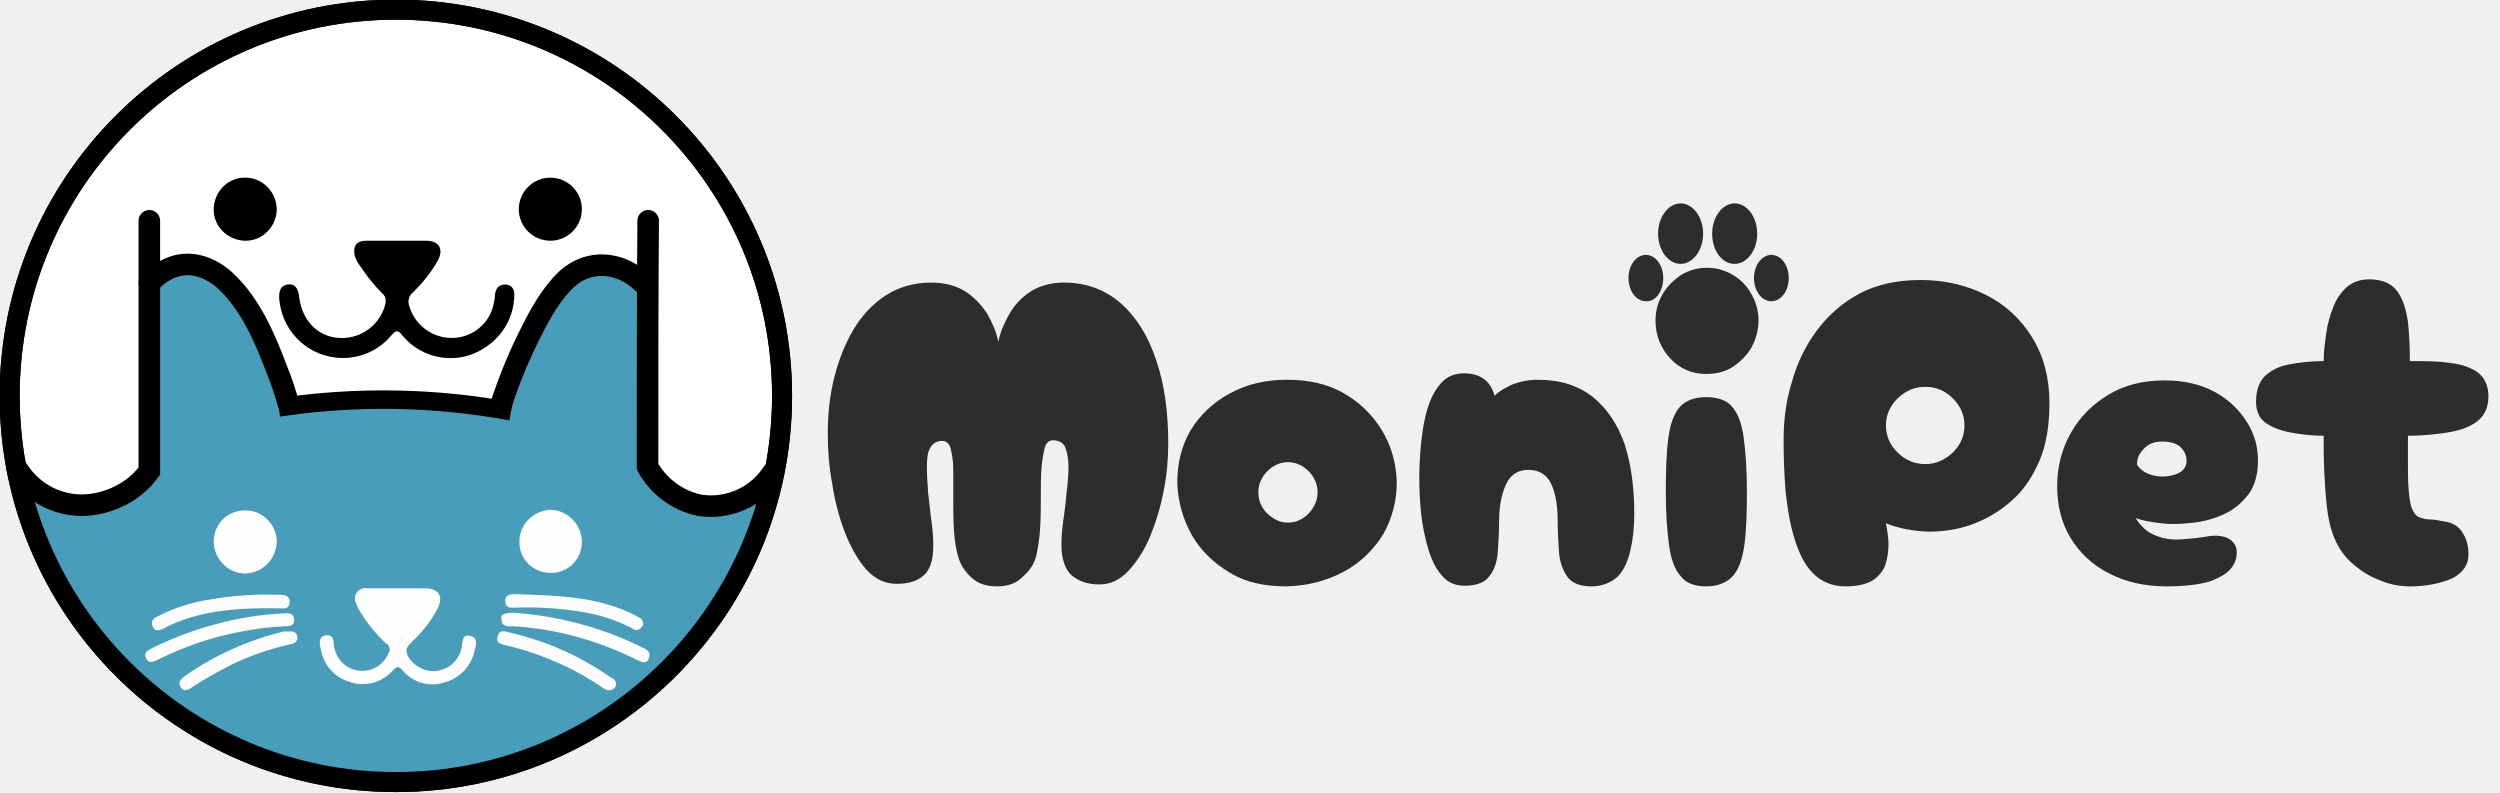
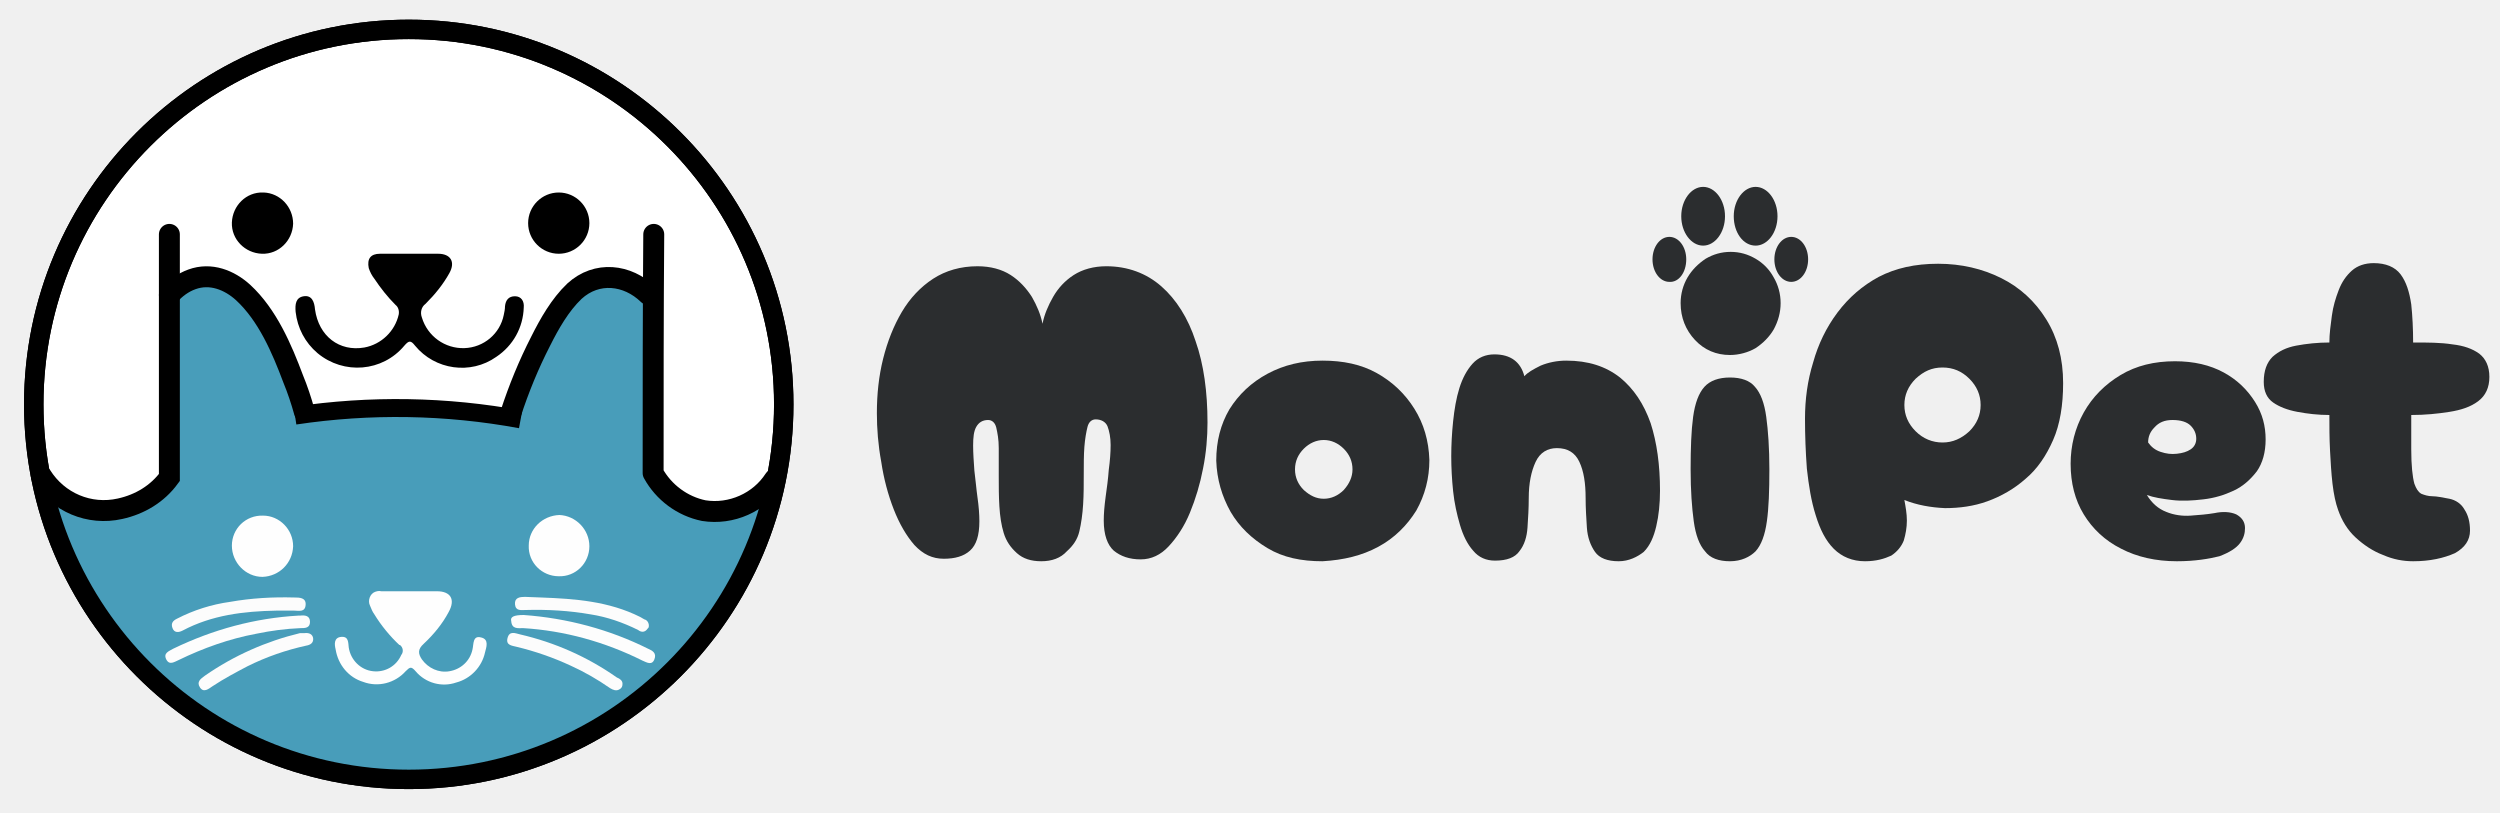
- <svg xmlns="http://www.w3.org/2000/svg" version="1.1" id="Capa_1" x="0px" y="0px" viewBox="0 0 388.4 123.1" style="enable-background:new 0 0 388.4 123.1;" xml:space="preserve">
+ <svg xmlns="http://www.w3.org/2000/svg" version="1.1" id="Capa_1" x="0px" y="0px" viewBox="0 0 400 130" style="enable-background:new 0 0 400 130;" xml:space="preserve">
  <style type="text/css">
	.st0{fill:#FFFFFF;}
	.st1{fill:none;stroke:#000000;stroke-width:3.11;stroke-miterlimit:10;}
	.st2{fill:#489DBA;}
	.st3{fill:none;stroke:#000000;stroke-width:3.35;stroke-linecap:round;stroke-miterlimit:10;}
	.st4{fill:none;stroke:#000000;stroke-width:3.35;stroke-linecap:round;stroke-linejoin:round;}
	.st5{fill:none;stroke:#000000;stroke-width:2.87;stroke-miterlimit:10;}
	.st6{fill:none;stroke:#73A9AD;stroke-width:2.39;stroke-linejoin:round;}
	.st7{fill:#FEFEFE;}
	.st8{fill:#FDFDFD;}
	.st9{fill:#FCFCFC;}
	.st10{enable-background:new    ;}
	.st11{fill:#2B2D2F;}
</style>
  <g id="Capa_4">
    <g id="Capa_2_copia_3">
-       <circle class="st0" cx="61.5" cy="61.5" r="60" />
-       <circle class="st1" cx="61.5" cy="61.5" r="60" />
+       <circle class="st0" cx="65.4" cy="64.7" r="60" />
+       <circle class="st1" cx="65.4" cy="64.7" r="60" />
    </g>
    <g id="Capa_2_copia">
-       <path class="st2" d="M120.6,70.1c0.2,0,0.3-0.1,0.5-0.1c-4.4,32.8-34.6,55.9-67.5,51.5C24.7,117.6,2.8,93.6,1.6,64.5    c0.2,0.8,0.5,1.5,0.8,2.3c0.2,0.5,0.4,1,0.6,1.5c0,1,0.1,1.9,0.3,2.9c0.2,1.8,1.2,3.5,2.7,4.6c1.2,0.7,2.5,1.2,3.9,1.3h0.1    c0.9,1.3,2.6,1.8,4,1c0.4-0.2,0.7-0.5,0.9-0.9h0.4c0.8-0.2,1.5-0.4,2.2-0.7c1.8-0.5,3.3-1.5,4.5-2.8c1.1-1.2,1.1-3,0.1-4.2    c0.4-2.6,0.6-5.1,0.7-7.7c0.2-2.3,0-4.7-0.7-6.9c1-0.5,1.7-1.6,1.8-2.7c0.3-2.4,0-4.9-0.9-7.1c-0.3-0.9-0.6-1.8-1-2.6    c0.2,0,0.4,0,0.6-0.1c0.8-0.2,1.5-0.8,1.9-1.5c0.7-0.5,1.6-0.6,2.5-0.5c0.9,0.2,1.7,0.5,2.5,0.8l1.5,0.5c0.3,0.1,0.6,0.2,0.9,0.3    c1.2,0.7,1.9,2.2,2.8,3.3c1.1,1.2,2.3,2.4,3.6,3.5c0.2,0.2,0.6,0.5,0.6,0.6c0.1,0.2,0.2,0.3,0.2,0.5c0,0.1,0.2,0.5,0.2,0.6    c0.1,0.4,0.3,0.8,0.4,1.2c0.3,0.9,0.6,1.8,1,2.7c0.3,0.6,0.8,1.3,1,1.8c0.2,0.7,0.2,1.5,0.4,2.3c0.7,2.7,3.1,4.6,5.9,4.5    c1.5,0,3-0.1,4.4-0.2c1.4-0.1,2.8-0.1,4.2-0.1c0.5,0.1,1,0.2,1.5,0.3c1.5,0.3,3.1,0.4,4.6,0.3c1,0,2-0.5,2.5-1.4l0.1-0.1    c1.5,0.2,3,0.2,4.5,0.2c1.1,0.1,2.2,0.2,3.2,0.3l0.3,0.2c1.3,1,3.9,1.3,4.7-0.6c0-0.1,0.1-0.2,0.1-0.3c0.3-0.6,0.4-1.3,0.3-1.9    c0.5-0.8,0.6-1.7,0.3-2.6c0.4-0.4,0.7-0.9,0.9-1.4c0.1-0.4,0.2-0.9,0.3-1.3c1.3-1.2,2.3-2.8,2.7-4.5h0.4c2.7,0,3.5-2.8,2.5-4.6    l0.8-0.5c0.9-0.6,1.9-1.1,2.9-1.5c2.4-0.8,4.8-1.2,7.3-1.3c0.5,0,1-0.1,1.4-0.3c0.2,0.1,0.5,0.3,0.7,0.3c0.5,0.2,1,0.3,1.5,0.4    c0.4,0.1,0.9,0.1,1.3,0c0,0.6-0.1,1.3-0.2,1.9c-0.3,3.1-0.7,6.3-0.9,9.4c-0.1,3.3,0.2,6.7,1,9.9c0.3,1.5,0.5,2.9,0.6,4.4    c0,1.6-0.4,3.3-0.2,4.9c0.5,2.9,3.6,4.8,6.3,5.3c2.9,0.5,5.8-0.2,8.2-1.8C118.7,74.9,120,72.7,120.6,70.1L120.6,70.1L120.6,70.1z" />
-       <path class="st2" d="M109.9,67.1L109.9,67.1L109.9,67.1z" />
-       <path class="st2" d="M109.3,67.5" />
-       <path class="st2" d="M49.2,43.4c0,0.1,0,0.1,0.1,0.2C49.2,43.5,49.2,43.5,49.2,43.4z" />
+       <path class="st2" d="M124.5,73.3c0.2,0,0.3-0.1,0.5-0.1c-4.4,32.8-34.6,55.9-67.5,51.5c-28.9-3.9-50.8-27.9-52-57    C5.7,68.5,6,69.2,6.3,70c0.2,0.5,0.4,1,0.6,1.5c0,1,0.1,1.9,0.3,2.9c0.2,1.8,1.2,3.5,2.7,4.6c1.2,0.7,2.5,1.2,3.9,1.3h0.1    c0.9,1.3,2.6,1.8,4,1c0.4-0.2,0.7-0.5,0.9-0.9h0.4c0.8-0.2,1.5-0.4,2.2-0.7c1.8-0.5,3.3-1.5,4.5-2.8c1.1-1.2,1.1-3,0.1-4.2    c0.4-2.6,0.6-5.1,0.7-7.7c0.2-2.3,0-4.7-0.7-6.9c1-0.5,1.7-1.6,1.8-2.7c0.3-2.4,0-4.9-0.9-7.1c-0.3-0.9-0.6-1.8-1-2.6    c0.2,0,0.4,0,0.6-0.1c0.8-0.2,1.5-0.8,1.9-1.5c0.7-0.5,1.6-0.6,2.5-0.5c0.9,0.2,1.7,0.5,2.5,0.8l1.5,0.5c0.3,0.1,0.6,0.2,0.9,0.3    c1.2,0.7,1.9,2.2,2.8,3.3c1.1,1.2,2.3,2.4,3.6,3.5c0.2,0.2,0.6,0.5,0.6,0.6c0.1,0.2,0.2,0.3,0.2,0.5c0,0.1,0.2,0.5,0.2,0.6    c0.1,0.4,0.3,0.8,0.4,1.2c0.3,0.9,0.6,1.8,1,2.7c0.3,0.6,0.8,1.3,1,1.8c0.2,0.7,0.2,1.5,0.4,2.3c0.7,2.7,3.1,4.6,5.9,4.5    c1.5,0,3-0.1,4.4-0.2s2.8-0.1,4.2-0.1c0.5,0.1,1,0.2,1.5,0.3c1.5,0.3,3.1,0.4,4.6,0.3c1,0,2-0.5,2.5-1.4l0.1-0.1    c1.5,0.2,3,0.2,4.5,0.2c1.1,0.1,2.2,0.2,3.2,0.3l0.3,0.2c1.3,1,3.9,1.3,4.7-0.6c0-0.1,0.1-0.2,0.1-0.3c0.3-0.6,0.4-1.3,0.3-1.9    c0.5-0.8,0.6-1.7,0.3-2.6c0.4-0.4,0.7-0.9,0.9-1.4c0.1-0.4,0.2-0.9,0.3-1.3c1.3-1.2,2.3-2.8,2.7-4.5h0.4c2.7,0,3.5-2.8,2.5-4.6    l0.8-0.5c0.9-0.6,1.9-1.1,2.9-1.5c2.4-0.8,4.8-1.2,7.3-1.3c0.5,0,1-0.1,1.4-0.3c0.2,0.1,0.5,0.3,0.7,0.3c0.5,0.2,1,0.3,1.5,0.4    c0.4,0.1,0.9,0.1,1.3,0c0,0.6-0.1,1.3-0.2,1.9c-0.3,3.1-0.7,6.3-0.9,9.4c-0.1,3.3,0.2,6.7,1,9.9c0.3,1.5,0.5,2.9,0.6,4.4    c0,1.6-0.4,3.3-0.2,4.9c0.5,2.9,3.6,4.8,6.3,5.3c2.9,0.5,5.8-0.2,8.2-1.8C122.6,78.1,123.9,75.9,124.5,73.3L124.5,73.3L124.5,73.3    z" />
+       <path class="st2" d="M113.8,70.3L113.8,70.3L113.8,70.3z" />
+       <path class="st2" d="M113.2,70.7" />
+       <path class="st2" d="M53.1,46.6c0,0.1,0,0.1,0.1,0.2C53.1,46.7,53.1,46.7,53.1,46.6z" />
    </g>
    <g id="Capa_12_copia">
      <g id="Capa_2_copia_2">
-         <circle class="st1" cx="61.5" cy="61.5" r="60" />
+         <circle class="st1" cx="65.4" cy="64.7" r="60" />
      </g>
      <g id="Capa_5_copia">
-         <path class="st3" d="M23.2,34.3c0,12.8,0,26,0,38.9c-1.9,2.6-4.7,4.3-7.9,5c-4.9,1.1-9.9-1-12.6-5.3" />
-         <path class="st4" d="M100.7,34.3c-0.1,12.6-0.1,25.5-0.1,38.2c1.7,3.1,4.7,5.3,8.1,6c4.4,0.7,8.9-1.3,11.3-5" />
+         <path class="st3" d="M27.1,37.5c0,12.8,0,26,0,38.9c-1.9,2.6-4.7,4.3-7.9,5c-4.9,1.1-9.9-1-12.6-5.3" />
+         <path class="st4" d="M104.6,37.5c-0.1,12.6-0.1,25.5-0.1,38.2c1.7,3.1,4.7,5.3,8.1,6c4.4,0.7,8.9-1.3,11.3-5" />
      </g>
      <g id="Capa_6_copia">
-         <path class="st3" d="M44,63.8" />
-         <path class="st5" d="M43.3,63.3c12-1.8,24.2-1.6,36.1,0.6" />
+         <path class="st3" d="M47.9,67" />
+         <path class="st5" d="M47.2,66.5c12-1.8,24.2-1.6,36.1,0.6" />
      </g>
      <g id="Capa_7_copia">
-         <path class="st3" d="M23.2,44c1-1.1,2.2-2,3.6-2.5c3-1.1,6,0.1,8.2,2.1c3.9,3.6,6.2,9,8,13.8c0.7,1.7,1.3,3.5,1.8,5.3" />
-         <path class="st3" d="M99.8,43.9c-3.3-3.2-8.2-3.8-11.8-0.5c-2.3,2.2-4,5.2-5.4,8c-1.9,3.7-3.5,7.6-4.8,11.6" />
+         <path class="st3" d="M27.1,47.2c1-1.1,2.2-2,3.6-2.5c3-1.1,6,0.1,8.2,2.1c3.9,3.6,6.2,9,8,13.8c0.7,1.7,1.3,3.5,1.8,5.3" />
+         <path class="st3" d="M103.7,47.1c-3.3-3.2-8.2-3.8-11.8-0.5c-2.3,2.2-4,5.2-5.4,8c-1.9,3.7-3.5,7.6-4.8,11.6" />
      </g>
      <g id="Capa_8_copia">
-         <path class="st6" d="M61.5,37" />
-         <path d="M61.9,37.4h4.3c2,0,2.8,1.3,1.8,3.1c-1,1.8-2.3,3.4-3.8,4.9c-0.7,0.5-0.9,1.4-0.6,2.2c0.9,3,3.7,5,6.8,4.9     c3.1-0.1,5.7-2.3,6.3-5.3c0.1-0.5,0.2-0.9,0.2-1.4c0.1-1,0.6-1.6,1.6-1.6S80,45,79.9,46c-0.1,3.2-1.7,6.1-4.4,7.9     c-4.1,2.9-9.8,2.1-13-1.8c-0.7-0.9-1-0.8-1.7,0c-3.5,4.2-9.7,4.7-13.9,1.2c-2-1.7-3.2-4-3.5-6.6c-0.1-1.2,0-2.3,1.3-2.5     s1.7,0.9,1.8,2.1c0.6,4.3,3.9,6.8,7.9,6.1c2.7-0.5,4.9-2.6,5.5-5.3c0.1-0.6-0.1-1.2-0.5-1.5c-1.3-1.3-2.4-2.7-3.4-4.2     c-0.4-0.5-0.7-1.1-0.9-1.7c-0.3-1.5,0.3-2.3,1.8-2.3S60.3,37.4,61.9,37.4z" />
+         <path class="st6" d="M65.4,40.2" />
+         <path d="M65.8,40.6h4.3c2,0,2.8,1.3,1.8,3.1s-2.3,3.4-3.8,4.9c-0.7,0.5-0.9,1.4-0.6,2.2c0.9,3,3.7,5,6.8,4.9     c3.1-0.1,5.7-2.3,6.3-5.3c0.1-0.5,0.2-0.9,0.2-1.4c0.1-1,0.6-1.6,1.6-1.6s1.5,0.8,1.4,1.8c-0.1,3.2-1.7,6.1-4.4,7.9     c-4.1,2.9-9.8,2.1-13-1.8c-0.7-0.9-1-0.8-1.7,0c-3.5,4.2-9.7,4.7-13.9,1.2c-2-1.7-3.2-4-3.5-6.6c-0.1-1.2,0-2.3,1.3-2.5     s1.7,0.9,1.8,2.1c0.6,4.3,3.9,6.8,7.9,6.1c2.7-0.5,4.9-2.6,5.5-5.3c0.1-0.6-0.1-1.2-0.5-1.5c-1.3-1.3-2.4-2.7-3.4-4.2     c-0.4-0.5-0.7-1.1-0.9-1.7c-0.3-1.5,0.3-2.3,1.8-2.3S64.2,40.6,65.8,40.6z" />
      </g>
      <g id="Capa_10_copia">
-         <path d="M43,32.6c-0.1,2.7-2.3,4.9-5,4.8c-2.7-0.1-4.9-2.3-4.8-5c0.1-2.7,2.3-4.9,5-4.8h0.1C40.9,27.7,43,29.9,43,32.6z" />
-         <path d="M90.4,32.5c0,2.7-2.2,4.9-4.9,4.9s-4.9-2.2-4.9-4.9s2.2-4.9,4.9-4.9l0,0C88.2,27.6,90.4,29.8,90.4,32.5     C90.4,32.5,90.4,32.5,90.4,32.5z" />
+         <path d="M46.9,35.8c-0.1,2.7-2.3,4.9-5,4.8c-2.7-0.1-4.9-2.3-4.8-5c0.1-2.7,2.3-4.9,5-4.8h0.1C44.8,30.9,46.9,33.1,46.9,35.8z" />
+         <path d="M94.3,35.7c0,2.7-2.2,4.9-4.9,4.9s-4.9-2.2-4.9-4.9s2.2-4.9,4.9-4.9l0,0C92.1,30.8,94.3,33,94.3,35.7L94.3,35.7z" />
      </g>
    </g>
    <g id="gato_ojos">
-       <path class="st7" d="M61.9,91.4H66c2.2,0,3,1.3,1.9,3.3c-1,1.9-2.4,3.6-4,5.1c-1,0.9-0.9,1.6-0.3,2.5c1,1.4,2.7,2.2,4.4,1.9    c1.8-0.3,3.3-1.6,3.7-3.5c0.2-0.8,0-2.3,1.4-1.9c1.3,0.3,0.8,1.6,0.6,2.4c-0.5,2.3-2.3,4.2-4.6,4.8c-2.3,0.8-4.9,0.1-6.5-1.8    c-0.7-0.8-0.9-0.7-1.6,0c-1.7,1.9-4.4,2.6-6.8,1.7c-2.3-0.7-4-2.7-4.4-5.2c-0.2-0.8-0.3-1.9,0.9-2s1.1,0.9,1.2,1.7    c0.3,2,1.9,3.6,3.9,3.8c1.9,0.2,3.7-0.8,4.5-2.6c0.4-0.5,0.3-1.2-0.2-1.6c0,0,0,0-0.1,0c-1.5-1.4-2.9-3.1-4-4.9    c-0.3-0.4-0.5-0.9-0.7-1.4c-0.4-0.8,0-1.9,0.8-2.2c0.3-0.1,0.6-0.2,1-0.1H61.9z" />
-       <path class="st7" d="M43,84.2c-0.1,2.7-2.2,4.8-4.9,4.9c-2.7,0-4.9-2.3-4.9-5c0-2.7,2.2-4.9,5-4.8C40.8,79.3,43,81.5,43,84.2    L43,84.2z" />
-       <path class="st7" d="M90.4,84.2c0,2.7-2.2,4.9-4.9,4.8c-2.7,0-4.9-2.2-4.8-4.9c0-2.7,2.2-4.8,4.9-4.9    C88.2,79.3,90.4,81.5,90.4,84.2C90.4,84.2,90.4,84.2,90.4,84.2L90.4,84.2z" />
-       <path class="st8" d="M43.8,95.3h0.3c0.8-0.1,1.6,0,1.6,1s-0.8,1-1.5,1c-2.4,0.1-4.7,0.4-7.1,0.9c-4.3,0.8-8.5,2.3-12.4,4.2    c-0.7,0.3-1.5,0.9-2-0.1s0.4-1.3,1.1-1.7C30.2,97.5,36.9,95.7,43.8,95.3z" />
-       <path class="st8" d="M79.9,95.2c6.9,0.5,13.7,2.3,19.9,5.4c0.7,0.3,1.4,0.7,1,1.7s-1.2,0.5-1.9,0.2c-6-3-12.5-4.8-19.1-5.2    c-0.8,0-1.8,0.2-1.9-1.1C77.7,95.5,78.3,95.2,79.9,95.2z" />
-       <path class="st9" d="M82.7,92.4c5.4,0.2,10.8,0.6,15.8,3.1l0.7,0.4c0.5,0.1,0.8,0.7,0.7,1.2c0,0.1-0.1,0.2-0.2,0.3    c-0.4,0.6-1,0.6-1.5,0.2c-2.4-1.2-5-2.1-7.6-2.5c-3.4-0.6-6.9-0.8-10.4-0.7c-0.7,0-1.6,0.2-1.7-0.9s0.8-1.2,1.6-1.2    S81.9,92.4,82.7,92.4z" />
-       <path class="st9" d="M40.3,94.5c-5.2,0.1-10.3,0.7-15,3.2c-0.6,0.3-1.3,0.4-1.6-0.4s0.1-1.2,0.7-1.5c2.7-1.4,5.6-2.3,8.5-2.7    c3.4-0.6,6.8-0.8,10.3-0.7c0.8,0,1.9,0,1.8,1.2s-1.1,0.9-1.8,0.9L40.3,94.5z" />
-       <path class="st9" d="M44.8,98.1c0.8-0.1,1.3,0.2,1.4,0.8c0.1,0.8-0.5,1.1-1.1,1.2c-3.2,0.7-6.4,1.8-9.4,3.3c-1.9,1-3.8,2-5.6,3.2    c-0.6,0.4-1.4,1.1-2,0.2s0.1-1.4,0.8-1.9c4.6-3.2,9.8-5.5,15.2-6.8L44.8,98.1z" />
-       <path class="st9" d="M95.7,106.2c0,0.4-0.1,0.7-0.5,0.9c-0.5,0.3-1,0.1-1.5-0.2c-2-1.4-4.1-2.6-6.3-3.6c-2.8-1.3-5.7-2.3-8.6-3    c-0.7-0.2-1.8-0.2-1.5-1.4s1.2-0.8,2-0.6c5.6,1.3,10.8,3.6,15.5,6.9C95.3,105.4,95.7,105.7,95.7,106.2z" />
+       <path class="st7" d="M65.8,94.6h4.1c2.2,0,3,1.3,1.9,3.3c-1,1.9-2.4,3.6-4,5.1c-1,0.9-0.9,1.6-0.3,2.5c1,1.4,2.7,2.2,4.4,1.9    c1.8-0.3,3.3-1.6,3.7-3.5c0.2-0.8,0-2.3,1.4-1.9c1.3,0.3,0.8,1.6,0.6,2.4c-0.5,2.3-2.3,4.2-4.6,4.8c-2.3,0.8-4.9,0.1-6.5-1.8    c-0.7-0.8-0.9-0.7-1.6,0c-1.7,1.9-4.4,2.6-6.8,1.7c-2.3-0.7-4-2.7-4.4-5.2c-0.2-0.8-0.3-1.9,0.9-2s1.1,0.9,1.2,1.7    c0.3,2,1.9,3.6,3.9,3.8c1.9,0.2,3.7-0.8,4.5-2.6c0.4-0.5,0.3-1.2-0.2-1.6c0,0,0,0-0.1,0c-1.5-1.4-2.9-3.1-4-4.9    c-0.3-0.4-0.5-0.9-0.7-1.4c-0.4-0.8,0-1.9,0.8-2.2c0.3-0.1,0.6-0.2,1-0.1C61,94.6,65.8,94.6,65.8,94.6z" />
+       <path class="st7" d="M46.9,87.4c-0.1,2.7-2.2,4.8-4.9,4.9c-2.7,0-4.9-2.3-4.9-5s2.2-4.9,5-4.8C44.7,82.5,46.9,84.7,46.9,87.4    L46.9,87.4z" />
+       <path class="st7" d="M94.3,87.4c0,2.7-2.2,4.9-4.9,4.8c-2.7,0-4.9-2.2-4.8-4.9c0-2.7,2.2-4.8,4.9-4.9    C92.1,82.5,94.3,84.7,94.3,87.4L94.3,87.4L94.3,87.4z" />
+       <path class="st8" d="M47.7,98.5H48c0.8-0.1,1.6,0,1.6,1s-0.8,1-1.5,1c-2.4,0.1-4.7,0.4-7.1,0.9c-4.3,0.8-8.5,2.3-12.4,4.2    c-0.7,0.3-1.5,0.9-2-0.1s0.4-1.3,1.1-1.7C34.1,100.7,40.8,98.9,47.7,98.5z" />
+       <path class="st8" d="M83.8,98.4c6.9,0.5,13.7,2.3,19.9,5.4c0.7,0.3,1.4,0.7,1,1.7s-1.2,0.5-1.9,0.2c-6-3-12.5-4.8-19.1-5.2    c-0.8,0-1.8,0.2-1.9-1.1C81.6,98.7,82.2,98.4,83.8,98.4z" />
+       <path class="st9" d="M86.6,95.6c5.4,0.2,10.8,0.6,15.8,3.1l0.7,0.4c0.5,0.1,0.8,0.7,0.7,1.2c0,0.1-0.1,0.2-0.2,0.3    c-0.4,0.6-1,0.6-1.5,0.2c-2.4-1.2-5-2.1-7.6-2.5c-3.4-0.6-6.9-0.8-10.4-0.7c-0.7,0-1.6,0.2-1.7-0.9s0.8-1.2,1.6-1.2    S85.8,95.6,86.6,95.6z" />
+       <path class="st9" d="M44.2,97.7c-5.2,0.1-10.3,0.7-15,3.2c-0.6,0.3-1.3,0.4-1.6-0.4s0.1-1.2,0.7-1.5c2.7-1.4,5.6-2.3,8.5-2.7    c3.4-0.6,6.8-0.8,10.3-0.7c0.8,0,1.9,0,1.8,1.2s-1.1,0.9-1.8,0.9H44.2z" />
+       <path class="st9" d="M48.7,101.3c0.8-0.1,1.3,0.2,1.4,0.8c0.1,0.8-0.5,1.1-1.1,1.2c-3.2,0.7-6.4,1.8-9.4,3.3c-1.9,1-3.8,2-5.6,3.2    c-0.6,0.4-1.4,1.1-2,0.2c-0.6-0.9,0.1-1.4,0.8-1.9c4.6-3.2,9.8-5.5,15.2-6.8L48.7,101.3z" />
+       <path class="st9" d="M99.6,109.4c0,0.4-0.1,0.7-0.5,0.9c-0.5,0.3-1,0.1-1.5-0.2c-2-1.4-4.1-2.6-6.3-3.6c-2.8-1.3-5.7-2.3-8.6-3    c-0.7-0.2-1.8-0.2-1.5-1.4s1.2-0.8,2-0.6c5.6,1.3,10.8,3.6,15.5,6.9C99.2,108.6,99.6,108.9,99.6,109.4z" />
    </g>
  </g>
  <g id="Capa_2_1_">
    <g class="st10">
-       <path class="st11" d="M154.9,91.1c-1.6,0-2.9-0.4-3.9-1.3s-1.7-1.9-2.1-3.2c-0.4-1.3-0.6-2.7-0.7-4.3c-0.1-1.6-0.1-3.2-0.1-4.8    c0-1.6,0-3.1,0-4.5c0-1.4-0.2-2.4-0.4-3.3c-0.2-0.8-0.7-1.2-1.3-1.2c-0.9,0-1.5,0.4-1.9,1.1c-0.4,0.7-0.5,1.7-0.5,3    c0,1.2,0.1,2.6,0.2,4c0.2,1.5,0.3,2.9,0.5,4.3c0.2,1.4,0.3,2.7,0.3,3.8c0,2.3-0.5,3.8-1.5,4.7s-2.4,1.3-4.2,1.3s-3.3-0.7-4.7-2.2    c-1.3-1.5-2.4-3.4-3.3-5.7c-0.9-2.3-1.6-4.9-2-7.6c-0.5-2.7-0.7-5.3-0.7-7.8c0-3,0.3-5.9,1-8.7c0.7-2.8,1.7-5.3,3-7.5    c1.3-2.2,3-4,5-5.3c2-1.3,4.4-2,7.1-2c2.1,0,3.9,0.5,5.3,1.4c1.4,0.9,2.5,2.1,3.4,3.5c0.8,1.4,1.4,2.8,1.7,4.3    c0.3-1.5,0.9-2.9,1.7-4.3c0.8-1.4,1.9-2.6,3.3-3.5c1.4-0.9,3.2-1.4,5.2-1.4c3.4,0,6.4,1.1,8.8,3.2c2.4,2.1,4.3,5.1,5.5,8.8    c1.3,3.7,1.9,8.1,1.9,13c0,2.3-0.2,4.8-0.7,7.3c-0.5,2.6-1.2,4.9-2.1,7.1c-0.9,2.2-2.1,4-3.4,5.4c-1.3,1.4-2.8,2.1-4.5,2.1    c-1.8,0-3.2-0.5-4.3-1.4c-1-0.9-1.6-2.5-1.6-4.8c0-1.1,0.1-2.3,0.3-3.8c0.2-1.4,0.4-2.9,0.5-4.3c0.2-1.5,0.3-2.8,0.3-4    c0-1.2-0.2-2.2-0.5-3c-0.3-0.7-1-1.1-1.9-1.1c-0.6,0-1.1,0.4-1.3,1.2c-0.2,0.8-0.4,1.9-0.5,3.2c-0.1,1.3-0.1,2.8-0.1,4.4    c0,1.6,0,3.2-0.1,4.8c-0.1,1.6-0.3,3-0.6,4.3c-0.3,1.3-1,2.3-2,3.2C158,90.6,156.6,91.1,154.9,91.1z" />
-       <path class="st11" d="M199.9,91.1c-3.4,0-6.3-0.6-8.8-2.1s-4.5-3.4-5.9-5.8c-1.4-2.5-2.2-5.2-2.3-8.2c0-3.1,0.7-5.8,2.1-8.2    c1.5-2.4,3.5-4.3,6.1-5.7c2.6-1.4,5.5-2.1,8.8-2.1c3.3,0,6.2,0.6,8.7,2c2.5,1.4,4.5,3.3,6,5.7c1.5,2.4,2.3,5.1,2.4,8.2    c0,2.9-0.7,5.6-2.1,8.1c-1.5,2.4-3.5,4.4-6.1,5.8S203.3,91,199.9,91.1z M200.1,81.2c1.2,0,2.3-0.5,3.2-1.4c0.9-1,1.4-2.1,1.4-3.3    c0-1.3-0.5-2.4-1.4-3.3c-0.9-0.9-2-1.4-3.2-1.4s-2.3,0.5-3.2,1.4c-0.9,0.9-1.4,2-1.4,3.3c0,1.3,0.5,2.4,1.4,3.3    C197.9,80.7,198.9,81.2,200.1,81.2z" />
+       <path class="st11" d="M166.6,89.8c-1.6,0-2.9-0.4-3.9-1.3s-1.7-1.9-2.1-3.2c-0.4-1.3-0.6-2.7-0.7-4.3c-0.1-1.6-0.1-3.2-0.1-4.8    c0-1.6,0-3.1,0-4.5s-0.2-2.4-0.4-3.3c-0.2-0.8-0.7-1.2-1.3-1.2c-0.9,0-1.5,0.4-1.9,1.1s-0.5,1.7-0.5,3c0,1.2,0.1,2.6,0.2,4    c0.2,1.5,0.3,2.9,0.5,4.3s0.3,2.7,0.3,3.8c0,2.3-0.5,3.8-1.5,4.7s-2.4,1.3-4.2,1.3s-3.3-0.7-4.7-2.2c-1.3-1.5-2.4-3.4-3.3-5.7    c-0.9-2.3-1.6-4.9-2-7.6c-0.5-2.7-0.7-5.3-0.7-7.8c0-3,0.3-5.9,1-8.7c0.7-2.8,1.7-5.3,3-7.5c1.3-2.2,3-4,5-5.3c2-1.3,4.4-2,7.1-2    c2.1,0,3.9,0.5,5.3,1.4c1.4,0.9,2.5,2.1,3.4,3.5c0.8,1.4,1.4,2.8,1.7,4.3c0.3-1.5,0.9-2.9,1.7-4.3s1.9-2.6,3.3-3.5    c1.4-0.9,3.2-1.4,5.2-1.4c3.4,0,6.4,1.1,8.8,3.2c2.4,2.1,4.3,5.1,5.5,8.8c1.3,3.7,1.9,8.1,1.9,13c0,2.3-0.2,4.8-0.7,7.3    c-0.5,2.6-1.2,4.9-2.1,7.1c-0.9,2.2-2.1,4-3.4,5.4c-1.3,1.4-2.8,2.1-4.5,2.1c-1.8,0-3.2-0.5-4.3-1.4c-1-0.9-1.6-2.5-1.6-4.8    c0-1.1,0.1-2.3,0.3-3.8c0.2-1.4,0.4-2.9,0.5-4.3c0.2-1.5,0.3-2.8,0.3-4s-0.2-2.2-0.5-3c-0.3-0.7-1-1.1-1.9-1.1    c-0.6,0-1.1,0.4-1.3,1.2c-0.2,0.8-0.4,1.9-0.5,3.2c-0.1,1.3-0.1,2.8-0.1,4.4s0,3.2-0.1,4.8c-0.1,1.6-0.3,3-0.6,4.3s-1,2.3-2,3.2    C169.7,89.3,168.3,89.8,166.6,89.8z" />
+       <path class="st11" d="M211.6,89.8c-3.4,0-6.3-0.6-8.8-2.1s-4.5-3.4-5.9-5.8c-1.4-2.5-2.2-5.2-2.3-8.2c0-3.1,0.7-5.8,2.1-8.2    c1.5-2.4,3.5-4.3,6.1-5.7s5.5-2.1,8.8-2.1s6.2,0.6,8.7,2s4.5,3.3,6,5.7s2.3,5.1,2.4,8.2c0,2.9-0.7,5.6-2.1,8.1    c-1.5,2.4-3.5,4.4-6.1,5.8S215,89.6,211.6,89.8z M211.8,79.8c1.2,0,2.3-0.5,3.2-1.4c0.9-1,1.4-2.1,1.4-3.3c0-1.3-0.5-2.4-1.4-3.3    s-2-1.4-3.2-1.4s-2.3,0.5-3.2,1.4s-1.4,2-1.4,3.3s0.5,2.4,1.4,3.3C209.6,79.3,210.6,79.8,211.8,79.8z" />
    </g>
    <g class="st10">
-       <path class="st11" d="M247.3,91.1c-1.8,0-3.1-0.5-3.8-1.5c-0.7-1-1.2-2.3-1.3-3.9c-0.1-1.6-0.2-3.1-0.2-4.7c0-2.4-0.3-4.3-1-5.8    c-0.7-1.5-1.9-2.2-3.6-2.2c-1.5,0-2.7,0.7-3.4,2.2c-0.7,1.5-1.1,3.4-1.1,5.8c0,1.6-0.1,3.2-0.2,4.7c-0.1,1.5-0.5,2.8-1.3,3.8    c-0.7,1-2,1.5-3.9,1.5c-1.4,0-2.6-0.5-3.5-1.6c-0.9-1-1.6-2.4-2.1-4.1c-0.5-1.7-0.9-3.5-1.1-5.4c-0.2-1.9-0.3-3.8-0.3-5.6    c0-1.8,0.1-3.7,0.3-5.6c0.2-1.9,0.5-3.7,1-5.3c0.5-1.6,1.2-2.9,2.1-3.9c0.9-1,2.1-1.5,3.5-1.5c2.6,0,4.2,1.2,4.8,3.5    c0.5-0.6,1.4-1.1,2.6-1.7c1.2-0.5,2.6-0.8,4.1-0.8c3.5,0,6.3,0.9,8.6,2.7c2.2,1.8,3.8,4.2,4.9,7.3c1,3.1,1.5,6.7,1.5,10.8    c0,2.1-0.2,4-0.6,5.7c-0.4,1.7-1,3.1-2,4.1C250.3,90.5,248.9,91.1,247.3,91.1z" />
-       <path class="st11" d="M265.1,58.1c-2.2,0-4.1-0.8-5.6-2.4c-1.5-1.6-2.3-3.6-2.3-5.9c0-1.5,0.4-2.9,1.1-4.1c0.7-1.2,1.7-2.2,2.9-3    c1.2-0.7,2.5-1.1,4-1.1c1.5,0,2.8,0.4,4,1.1s2.2,1.7,2.9,3c0.7,1.2,1.1,2.6,1.1,4.1c0,1.5-0.4,2.9-1.1,4.2c-0.7,1.2-1.7,2.2-2.9,3    S266.5,58.1,265.1,58.1z M265.1,91.1c-1.8,0-3.2-0.5-4-1.6c-0.9-1-1.5-2.6-1.8-4.8c-0.3-2.2-0.5-4.9-0.5-8.3    c0-3.4,0.1-6.2,0.4-8.4c0.3-2.2,0.9-3.8,1.8-4.8c0.9-1,2.3-1.5,4.1-1.5c1.8,0,3.2,0.5,4,1.5c0.9,1,1.5,2.6,1.8,4.8s0.5,5,0.5,8.4    c0,3.4-0.1,6.2-0.4,8.3c-0.3,2.2-0.9,3.8-1.8,4.8C268.3,90.5,266.9,91.1,265.1,91.1z" />
+       <path class="st11" d="M259,89.8c-1.8,0-3.1-0.5-3.8-1.5s-1.2-2.3-1.3-3.9s-0.2-3.1-0.2-4.7c0-2.4-0.3-4.3-1-5.8s-1.9-2.2-3.6-2.2    c-1.5,0-2.7,0.7-3.4,2.2s-1.1,3.4-1.1,5.8c0,1.6-0.1,3.2-0.2,4.7c-0.1,1.5-0.5,2.8-1.3,3.8c-0.7,1-2,1.5-3.9,1.5    c-1.4,0-2.6-0.5-3.5-1.6c-0.9-1-1.6-2.4-2.1-4.1s-0.9-3.5-1.1-5.4c-0.2-1.9-0.3-3.8-0.3-5.6c0-1.8,0.1-3.7,0.3-5.6s0.5-3.7,1-5.3    s1.2-2.9,2.1-3.9c0.9-1,2.1-1.5,3.5-1.5c2.6,0,4.2,1.2,4.8,3.5c0.5-0.6,1.4-1.1,2.6-1.7c1.2-0.5,2.6-0.8,4.1-0.8    c3.5,0,6.3,0.9,8.6,2.7c2.2,1.8,3.8,4.2,4.9,7.3c1,3.1,1.5,6.7,1.5,10.8c0,2.1-0.2,4-0.6,5.7s-1,3.1-2,4.1    C262,89.1,260.6,89.8,259,89.8z" />
+       <path class="st11" d="M276.8,56.8c-2.2,0-4.1-0.8-5.6-2.4s-2.3-3.6-2.3-5.9c0-1.5,0.4-2.9,1.1-4.1c0.7-1.2,1.7-2.2,2.9-3    c1.2-0.7,2.5-1.1,4-1.1s2.8,0.4,4,1.1s2.2,1.7,2.9,3c0.7,1.2,1.1,2.6,1.1,4.1s-0.4,2.9-1.1,4.2c-0.7,1.2-1.7,2.2-2.9,3    C279.7,56.4,278.2,56.8,276.8,56.8z M276.8,89.8c-1.8,0-3.2-0.5-4-1.6c-0.9-1-1.5-2.6-1.8-4.8c-0.3-2.2-0.5-4.9-0.5-8.3    s0.1-6.2,0.4-8.4c0.3-2.2,0.9-3.8,1.8-4.8s2.3-1.5,4.1-1.5c1.8,0,3.2,0.5,4,1.5c0.9,1,1.5,2.6,1.8,4.8s0.5,5,0.5,8.4    s-0.1,6.2-0.4,8.3c-0.3,2.2-0.9,3.8-1.8,4.8C280,89.1,278.6,89.8,276.8,89.8z" />
    </g>
    <g class="st10">
-       <path class="st11" d="M286.7,91.1c-2,0-3.7-0.7-5-2c-1.3-1.3-2.2-3.1-2.9-5.4c-0.7-2.2-1.1-4.7-1.4-7.4c-0.2-2.7-0.3-5.3-0.3-8    c0-3.1,0.4-6.1,1.3-9c0.8-2.9,2.1-5.6,3.9-8s4-4.3,6.6-5.7c2.7-1.4,5.8-2.1,9.5-2.1c3.7,0,7.1,0.8,10.1,2.3c3,1.5,5.4,3.7,7.2,6.6    c1.8,2.9,2.7,6.3,2.7,10.2c0,3.5-0.5,6.6-1.6,9.1c-1.1,2.5-2.5,4.6-4.4,6.2c-1.8,1.6-3.9,2.8-6.1,3.6c-2.2,0.8-4.5,1.1-6.8,1.1    c-2.3-0.1-4.5-0.5-6.5-1.3c0.2,1.1,0.4,2.2,0.4,3.3c0,1.1-0.2,2.2-0.5,3.2c-0.4,1-1.1,1.8-2,2.4C289.8,90.8,288.5,91.1,286.7,91.1    z M299.1,72.1c1.6,0,3-0.6,4.3-1.8c1.2-1.2,1.8-2.6,1.8-4.2c0-1.6-0.6-3-1.8-4.2c-1.2-1.2-2.6-1.8-4.3-1.8s-3,0.6-4.3,1.8    c-1.2,1.2-1.8,2.6-1.8,4.2c0,1.6,0.6,3,1.8,4.2C296,71.5,297.5,72.1,299.1,72.1z" />
+       <path class="st11" d="M298.4,89.8c-2,0-3.7-0.7-5-2s-2.2-3.1-2.9-5.4c-0.7-2.2-1.1-4.7-1.4-7.4c-0.2-2.7-0.3-5.3-0.3-8    c0-3.1,0.4-6.1,1.3-9c0.8-2.9,2.1-5.6,3.9-8s4-4.3,6.6-5.7c2.7-1.4,5.8-2.1,9.5-2.1s7.1,0.8,10.1,2.3s5.4,3.7,7.2,6.6    c1.8,2.9,2.7,6.3,2.7,10.2c0,3.5-0.5,6.6-1.6,9.1s-2.5,4.6-4.4,6.2c-1.8,1.6-3.9,2.8-6.1,3.6c-2.2,0.8-4.5,1.1-6.8,1.1    c-2.3-0.1-4.5-0.5-6.5-1.3c0.2,1.1,0.4,2.2,0.4,3.3c0,1.1-0.2,2.2-0.5,3.2c-0.4,1-1.1,1.8-2,2.4C301.5,89.4,300.2,89.8,298.4,89.8    z M310.8,70.8c1.6,0,3-0.6,4.3-1.8c1.2-1.2,1.8-2.6,1.8-4.2s-0.6-3-1.8-4.2c-1.2-1.2-2.6-1.8-4.3-1.8s-3,0.6-4.3,1.8    c-1.2,1.2-1.8,2.6-1.8,4.2c0,1.6,0.6,3,1.8,4.2S309.2,70.8,310.8,70.8z" />
    </g>
    <g class="st10">
-       <path class="st11" d="M336.6,91.1c-3.4,0-6.4-0.7-8.9-2c-2.6-1.3-4.6-3.2-6-5.5c-1.4-2.3-2.1-5-2.1-8.1c0-2.9,0.7-5.7,2.1-8.2    c1.4-2.5,3.4-4.5,5.9-6c2.5-1.5,5.4-2.2,8.7-2.2c3,0,5.6,0.6,7.8,1.8c2.2,1.2,3.8,2.8,5,4.7c1.2,1.9,1.7,3.9,1.7,6    s-0.5,3.8-1.4,5.1c-1,1.3-2.2,2.4-3.7,3.1c-1.5,0.7-3.1,1.2-4.9,1.4c-1.7,0.2-3.4,0.3-5,0.1c-1.6-0.2-2.9-0.4-4-0.8    c0.8,1.3,1.8,2.2,3.1,2.7c1.2,0.5,2.6,0.7,3.9,0.6c1.4-0.1,2.6-0.2,3.8-0.4c1.4-0.3,2.6-0.2,3.5,0.2c0.9,0.5,1.4,1.2,1.4,2.2    c0,0.8-0.2,1.6-0.8,2.4c-0.6,0.8-1.7,1.5-3.3,2.1C341.8,90.8,339.5,91.1,336.6,91.1z M332,72.2c0.5,0.7,1.1,1.2,2,1.5    c0.9,0.3,1.7,0.4,2.6,0.3c0.9-0.1,1.6-0.3,2.2-0.7c0.6-0.4,0.9-1,0.9-1.7c0-0.8-0.3-1.5-0.9-2.1c-0.6-0.6-1.6-0.9-2.9-0.9    c-1.3,0-2.2,0.4-2.9,1.2C332.3,70.5,332,71.3,332,72.2z" />
+       <path class="st11" d="M348.3,89.8c-3.4,0-6.4-0.7-8.9-2c-2.6-1.3-4.6-3.2-6-5.5s-2.1-5-2.1-8.1c0-2.9,0.7-5.7,2.1-8.2    s3.4-4.5,5.9-6s5.4-2.2,8.7-2.2c3,0,5.6,0.6,7.8,1.8c2.2,1.2,3.8,2.8,5,4.7c1.2,1.9,1.7,3.9,1.7,6s-0.5,3.8-1.4,5.1    c-1,1.3-2.2,2.4-3.7,3.1s-3.1,1.2-4.9,1.4c-1.7,0.2-3.4,0.3-5,0.1c-1.6-0.2-2.9-0.4-4-0.8c0.8,1.3,1.8,2.2,3.1,2.7    c1.2,0.5,2.6,0.7,3.9,0.6c1.4-0.1,2.6-0.2,3.8-0.4c1.4-0.3,2.6-0.2,3.5,0.2c0.9,0.5,1.4,1.2,1.4,2.2c0,0.8-0.2,1.6-0.8,2.4    c-0.6,0.8-1.7,1.5-3.3,2.1C353.5,89.4,351.2,89.8,348.3,89.8z M343.7,70.8c0.5,0.7,1.1,1.2,2,1.5s1.7,0.4,2.6,0.3s1.6-0.3,2.2-0.7    c0.6-0.4,0.9-1,0.9-1.7c0-0.8-0.3-1.5-0.9-2.1s-1.6-0.9-2.9-0.9s-2.2,0.4-2.9,1.2C344,69.1,343.7,69.9,343.7,70.8z" />
    </g>
    <g class="st10">
-       <path class="st11" d="M374.4,91.1c-1.6,0-3.2-0.3-4.8-1c-1.6-0.6-3.1-1.6-4.4-2.8c-1.3-1.2-2.2-2.7-2.8-4.4    c-0.4-1.1-0.7-2.5-0.9-4.2c-0.2-1.7-0.3-3.5-0.4-5.4c-0.1-1.9-0.1-3.8-0.1-5.6c-1.8,0-3.5-0.2-5.1-0.5c-1.6-0.3-2.9-0.8-3.9-1.5    s-1.5-1.8-1.5-3.3c0-1.8,0.5-3.1,1.4-4c1-0.9,2.2-1.5,3.8-1.8c1.6-0.3,3.4-0.5,5.3-0.5c0-1.4,0.2-2.8,0.4-4.3    c0.2-1.5,0.6-2.8,1.1-4.1c0.5-1.3,1.2-2.3,2.1-3.1c0.9-0.8,2.1-1.2,3.5-1.2c1.9,0,3.4,0.6,4.3,1.8c0.9,1.2,1.4,2.8,1.7,4.8    c0.2,1.9,0.3,4,0.3,6.1c2.4,0,4.4,0,6.3,0.3c1.8,0.2,3.2,0.7,4.3,1.5c1,0.8,1.6,2,1.6,3.7c0,1.7-0.6,3-1.8,3.9    c-1.2,0.9-2.7,1.4-4.6,1.7c-1.9,0.3-3.9,0.5-6.1,0.5c0,0.9,0,1.8,0,2.7c0,0.9,0,1.9,0,2.8c0,2.6,0.2,4.4,0.5,5.5    c0.3,0.8,0.6,1.3,1.1,1.6c0.5,0.2,1.1,0.4,1.8,0.4c0.7,0,1.6,0.2,2.7,0.4c1,0.2,1.9,0.8,2.4,1.7c0.6,0.9,0.9,2,0.9,3.4    c0,1.5-0.8,2.7-2.4,3.6C379.3,90.6,377.1,91.1,374.4,91.1z" />
+       <path class="st11" d="M386.1,89.8c-1.6,0-3.2-0.3-4.8-1c-1.6-0.6-3.1-1.6-4.4-2.8c-1.3-1.2-2.2-2.7-2.8-4.4    c-0.4-1.1-0.7-2.5-0.9-4.2c-0.2-1.7-0.3-3.5-0.4-5.4s-0.1-3.8-0.1-5.6c-1.8,0-3.5-0.2-5.1-0.5s-2.9-0.8-3.9-1.5s-1.5-1.8-1.5-3.3    c0-1.8,0.5-3.1,1.4-4c1-0.9,2.2-1.5,3.8-1.8c1.6-0.3,3.4-0.5,5.3-0.5c0-1.4,0.2-2.8,0.4-4.3c0.2-1.5,0.6-2.8,1.1-4.1    c0.5-1.3,1.2-2.3,2.1-3.1c0.9-0.8,2.1-1.2,3.5-1.2c1.9,0,3.4,0.6,4.3,1.8c0.9,1.2,1.4,2.8,1.7,4.8c0.2,1.9,0.3,4,0.3,6.1    c2.4,0,4.4,0,6.3,0.3c1.8,0.2,3.2,0.7,4.3,1.5c1,0.8,1.6,2,1.6,3.7c0,1.7-0.6,3-1.8,3.9c-1.2,0.9-2.7,1.4-4.6,1.7    c-1.9,0.3-3.9,0.5-6.1,0.5c0,0.9,0,1.8,0,2.7c0,0.9,0,1.9,0,2.8c0,2.6,0.2,4.4,0.5,5.5c0.3,0.8,0.6,1.3,1.1,1.6    c0.5,0.2,1.1,0.4,1.8,0.4c0.7,0,1.6,0.2,2.7,0.4c1,0.2,1.9,0.8,2.4,1.7c0.6,0.9,0.9,2,0.9,3.4c0,1.5-0.8,2.7-2.4,3.6    C391,89.3,388.8,89.8,386.1,89.8z" />
    </g>
  </g>
  <g id="Capa_3_copia">
-     <path class="st11" d="M261.1,41c1.9,0,3.5-2.1,3.5-4.7s-1.6-4.7-3.5-4.7s-3.5,2.1-3.5,4.7S259.2,41,261.1,41z" />
-     <path class="st11" d="M269.5,41c1.9,0,3.5-2.1,3.5-4.7s-1.6-4.7-3.5-4.7s-3.5,2.1-3.5,4.7S267.5,41,269.5,41z" />
-     <path class="st11" d="M275.2,39.6c-1.5,0-2.7,1.6-2.7,3.6s1.2,3.6,2.7,3.6s2.7-1.6,2.7-3.6S276.7,39.6,275.2,39.6z" />
-     <path class="st11" d="M258.4,43.2c0-2-1.2-3.6-2.7-3.6c-1.5,0-2.7,1.6-2.7,3.6s1.2,3.6,2.7,3.6C257.2,46.9,258.4,45.3,258.4,43.2z" />
+     <path class="st11" d="M272.5,39.3c1.9,0,3.5-2.1,3.5-4.7s-1.6-4.7-3.5-4.7S269,32,269,34.6S270.6,39.3,272.5,39.3z" />
+     <path class="st11" d="M280.9,39.3c1.9,0,3.5-2.1,3.5-4.7s-1.6-4.7-3.5-4.7s-3.5,2.1-3.5,4.7S278.9,39.3,280.9,39.3z" />
+     <path class="st11" d="M286.6,37.9c-1.5,0-2.7,1.6-2.7,3.6s1.2,3.6,2.7,3.6s2.7-1.6,2.7-3.6S288.1,37.9,286.6,37.9z" />
+     <path class="st11" d="M269.8,41.5c0-2-1.2-3.6-2.7-3.6s-2.7,1.6-2.7,3.6s1.2,3.6,2.7,3.6C268.6,45.2,269.8,43.6,269.8,41.5z" />
  </g>
</svg>
